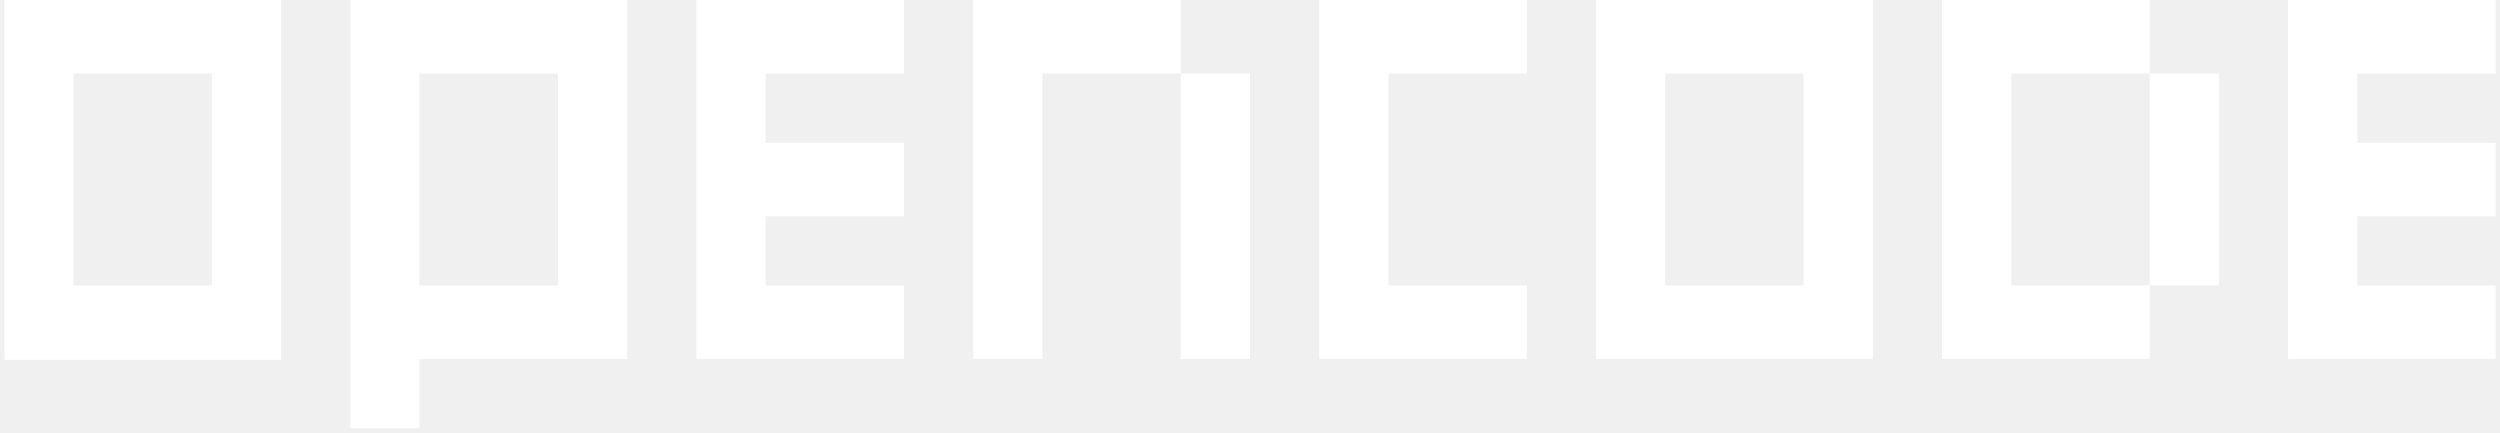
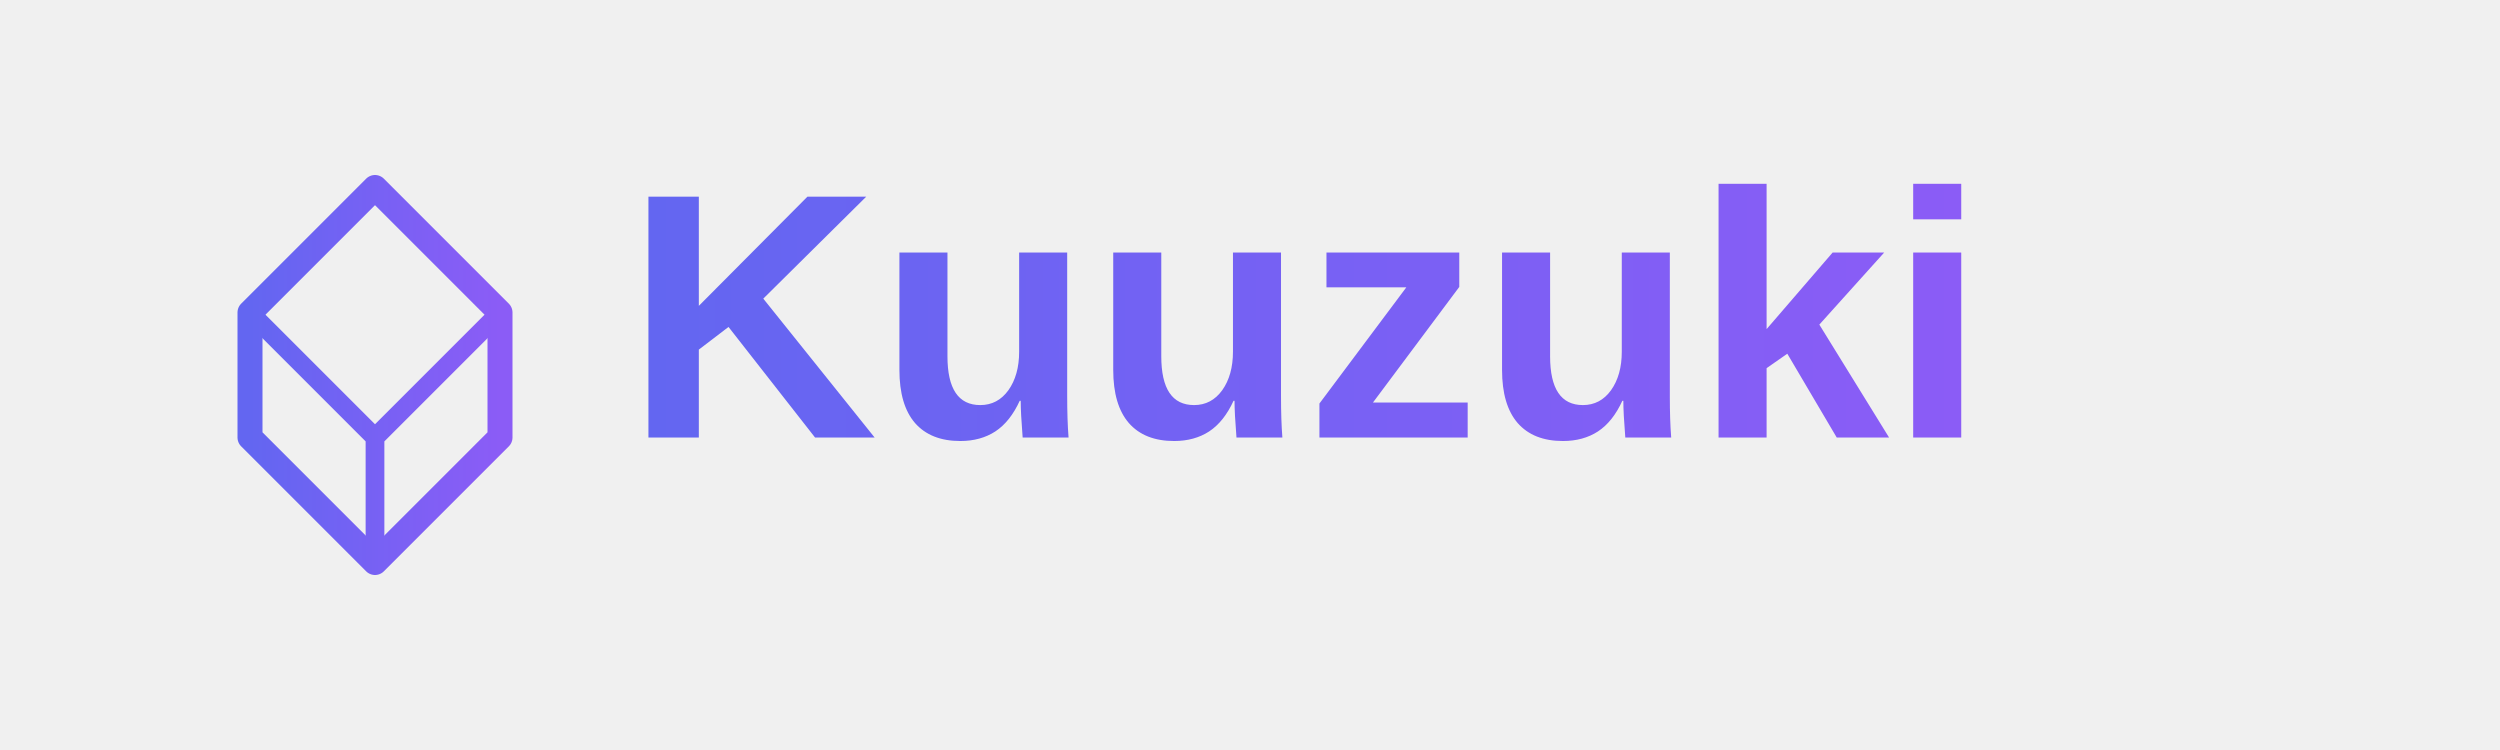
- <svg xmlns="http://www.w3.org/2000/svg" width="289" height="50" viewBox="0 0 289 50" fill="none">
-   <path d="M264.5 0H288.5V8.5H272.5V16.5H288.5V25H272.5V33H288.5V41.5H264.5V0Z" fill="white" />
-   <path d="M248.5 0H224.5V41.5H248.5V33H232.5V8.5H248.5V0Z" fill="white" />
-   <path d="M256.5 8.5H248.5V33H256.5V8.5Z" fill="white" />
-   <path fill-rule="evenodd" clip-rule="evenodd" d="M184.5 0H216.5V41.5H184.5V0ZM208.5 8.5H192.5V33H208.5V8.5Z" fill="white" />
-   <path d="M144.5 8.5H136.5V41.5H144.5V8.5Z" fill="white" />
-   <path d="M136.5 0H112.5V41.5H120.5V8.5H136.5V0Z" fill="white" />
-   <path d="M80.5 0H104.5V8.5H88.5V16.5H104.5V25H88.5V33H104.5V41.5H80.5V0Z" fill="white" />
-   <path fill-rule="evenodd" clip-rule="evenodd" d="M40.5 0H72.5V41.5H48.5V49.5H40.5V0ZM64.5 8.5H48.5V33H64.5V8.5Z" fill="white" />
-   <path fill-rule="evenodd" clip-rule="evenodd" d="M0.5 0H32.5V41.596H0.5V0ZM24.5 8.5H8.5V33H24.5V8.5Z" fill="white" />
-   <path d="M152.5 0H176.5V8.5H160.5V33H176.5V41.5H152.5V0Z" fill="white" />
+ <svg xmlns="http://www.w3.org/2000/svg" width="200" height="60" viewBox="0 0 200 60">
+   <defs>
+     <linearGradient id="logoGradient" x1="0%" y1="0%" x2="100%" y2="0%">
+       <stop offset="0%" style="stop-color:#6366f1;stop-opacity:1" />
+       <stop offset="100%" style="stop-color:#8b5cf6;stop-opacity:1" />
+     </linearGradient>
+   </defs>
+   <g transform="translate(10, 10)">
+     <path d="M 20 5 L 10 15 L 10 25 L 20 35 L 30 25 L 30 15 Z" fill="none" stroke="url(#logoGradient)" stroke-width="2" stroke-linejoin="round" />
+     <path d="M 10 15 L 20 25 L 30 15 M 20 25 L 20 35" fill="none" stroke="url(#logoGradient)" stroke-width="1.5" stroke-linecap="round" stroke-linejoin="round" />
+   </g>
+   <text x="50" y="35" font-family="Arial, sans-serif" font-size="28" font-weight="600" fill="url(#logoGradient)">Kuuzuki</text>
</svg>
